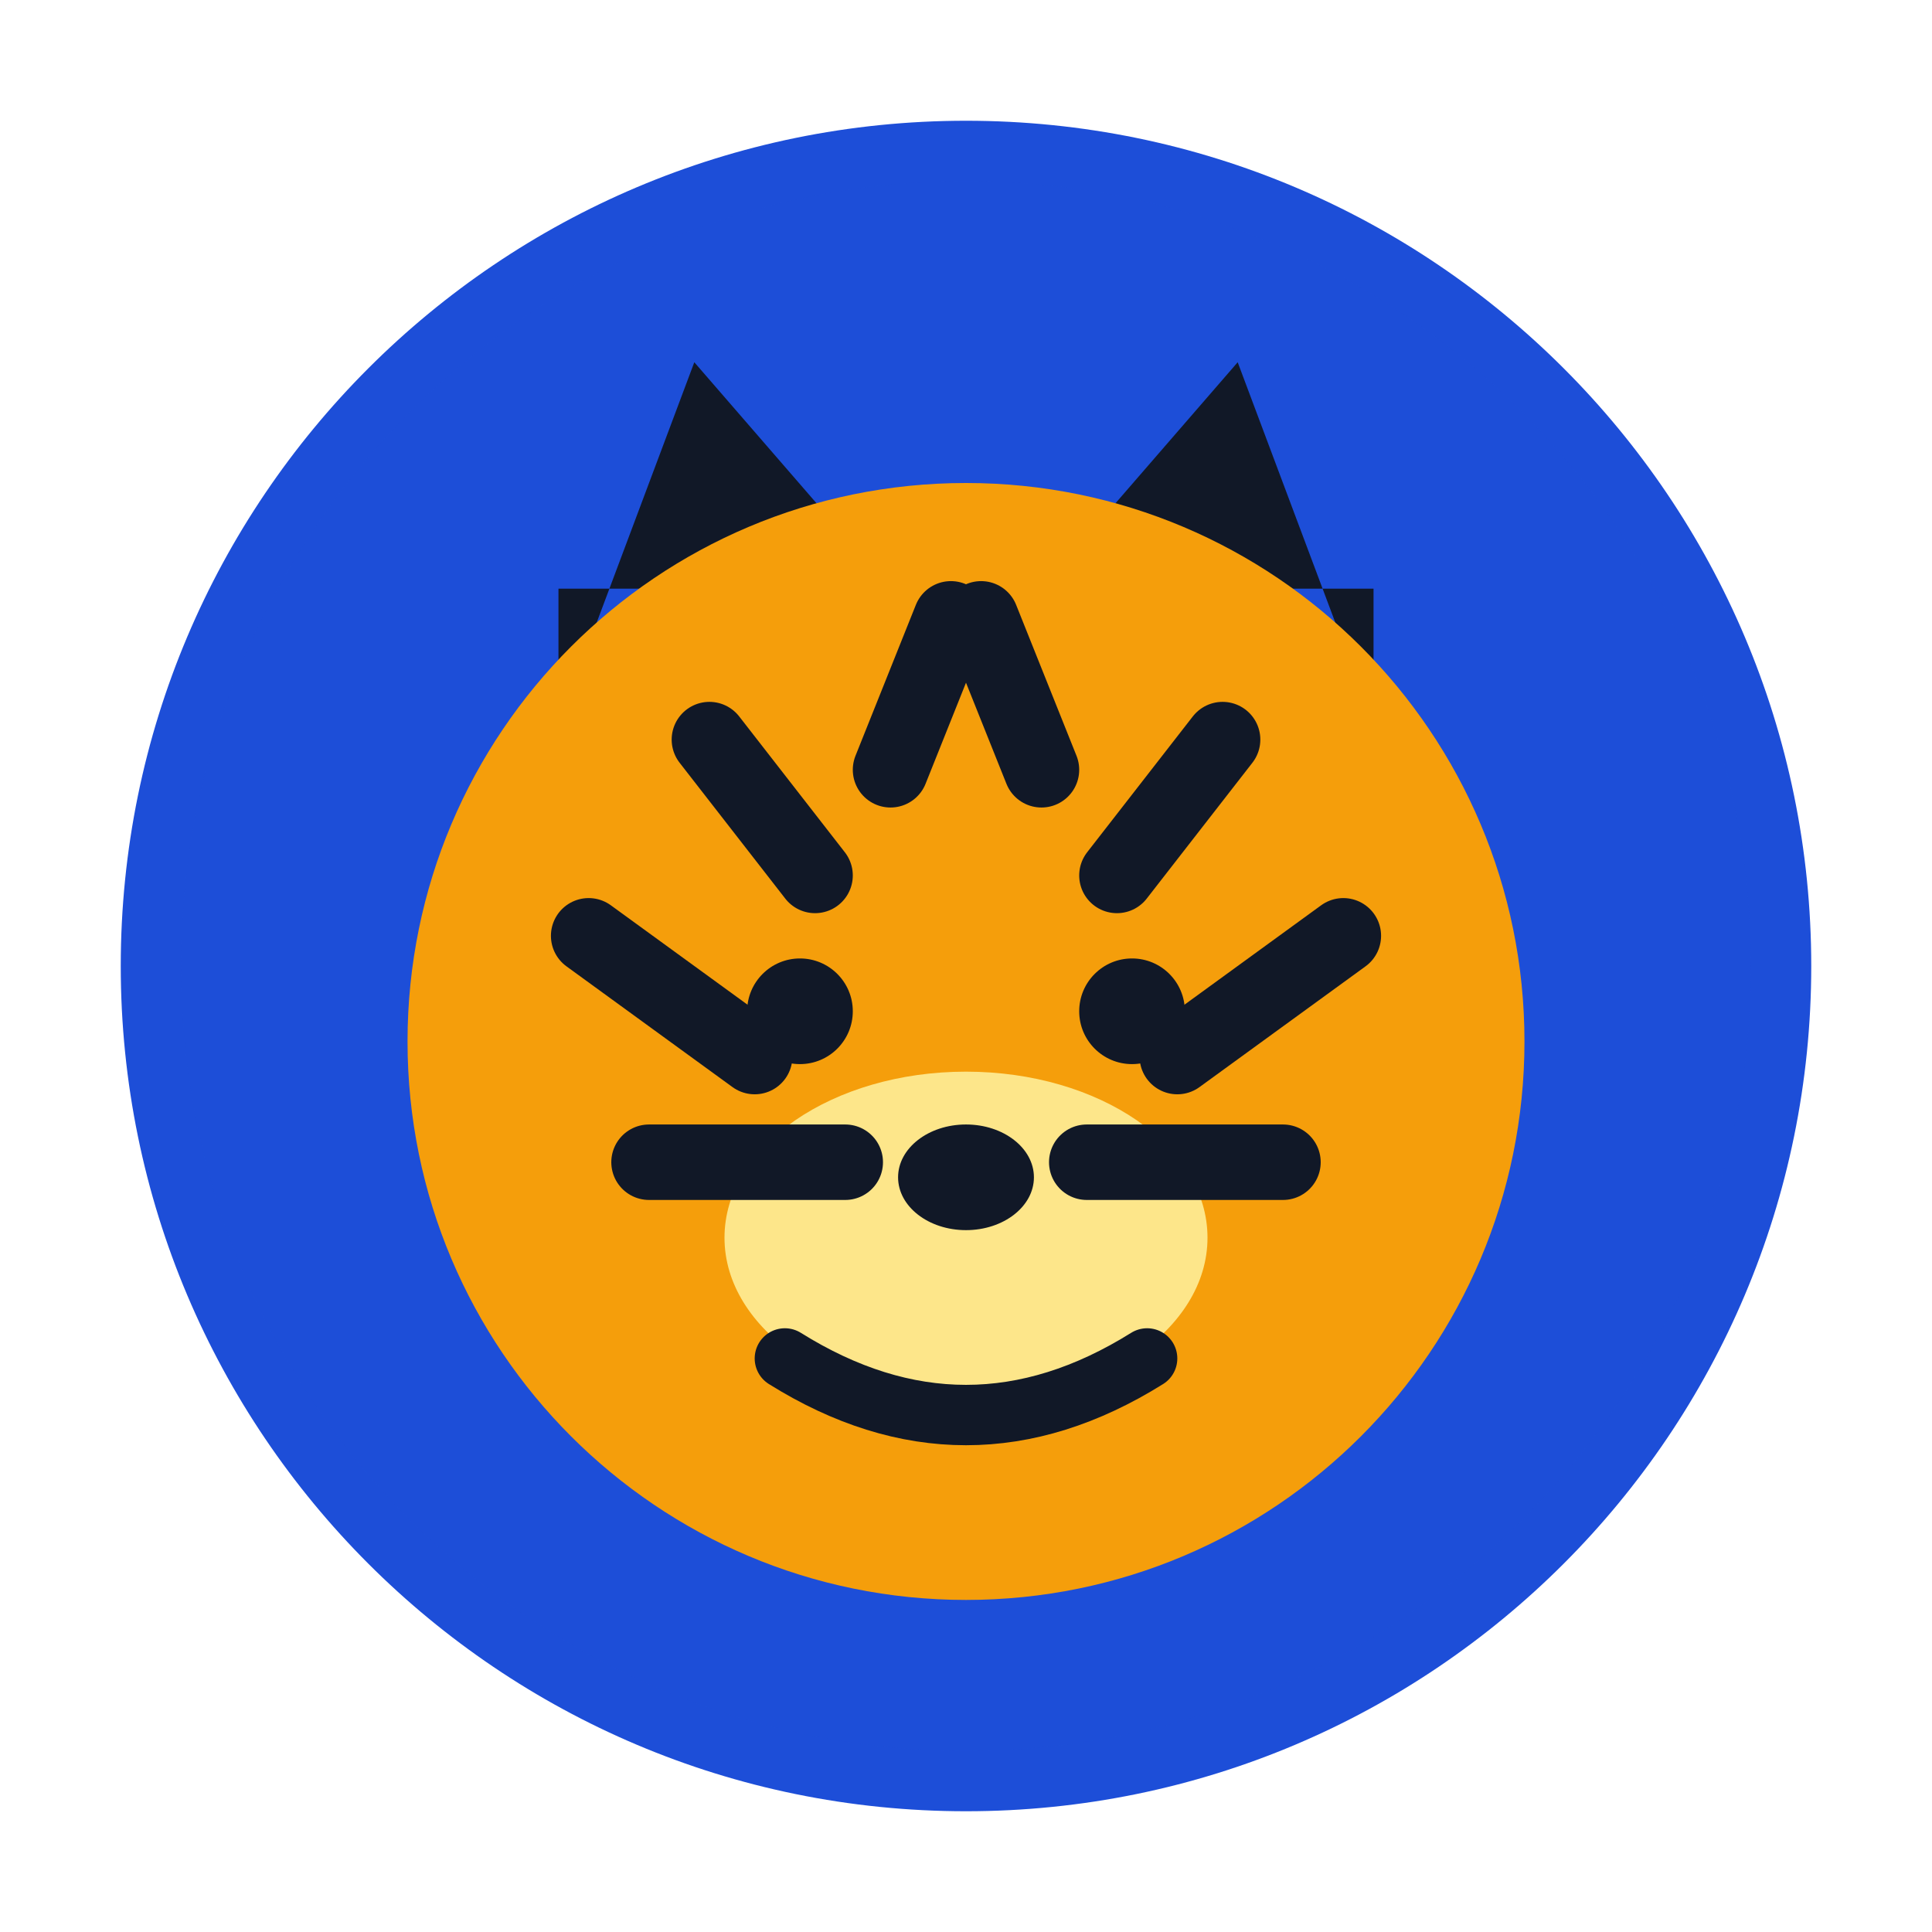
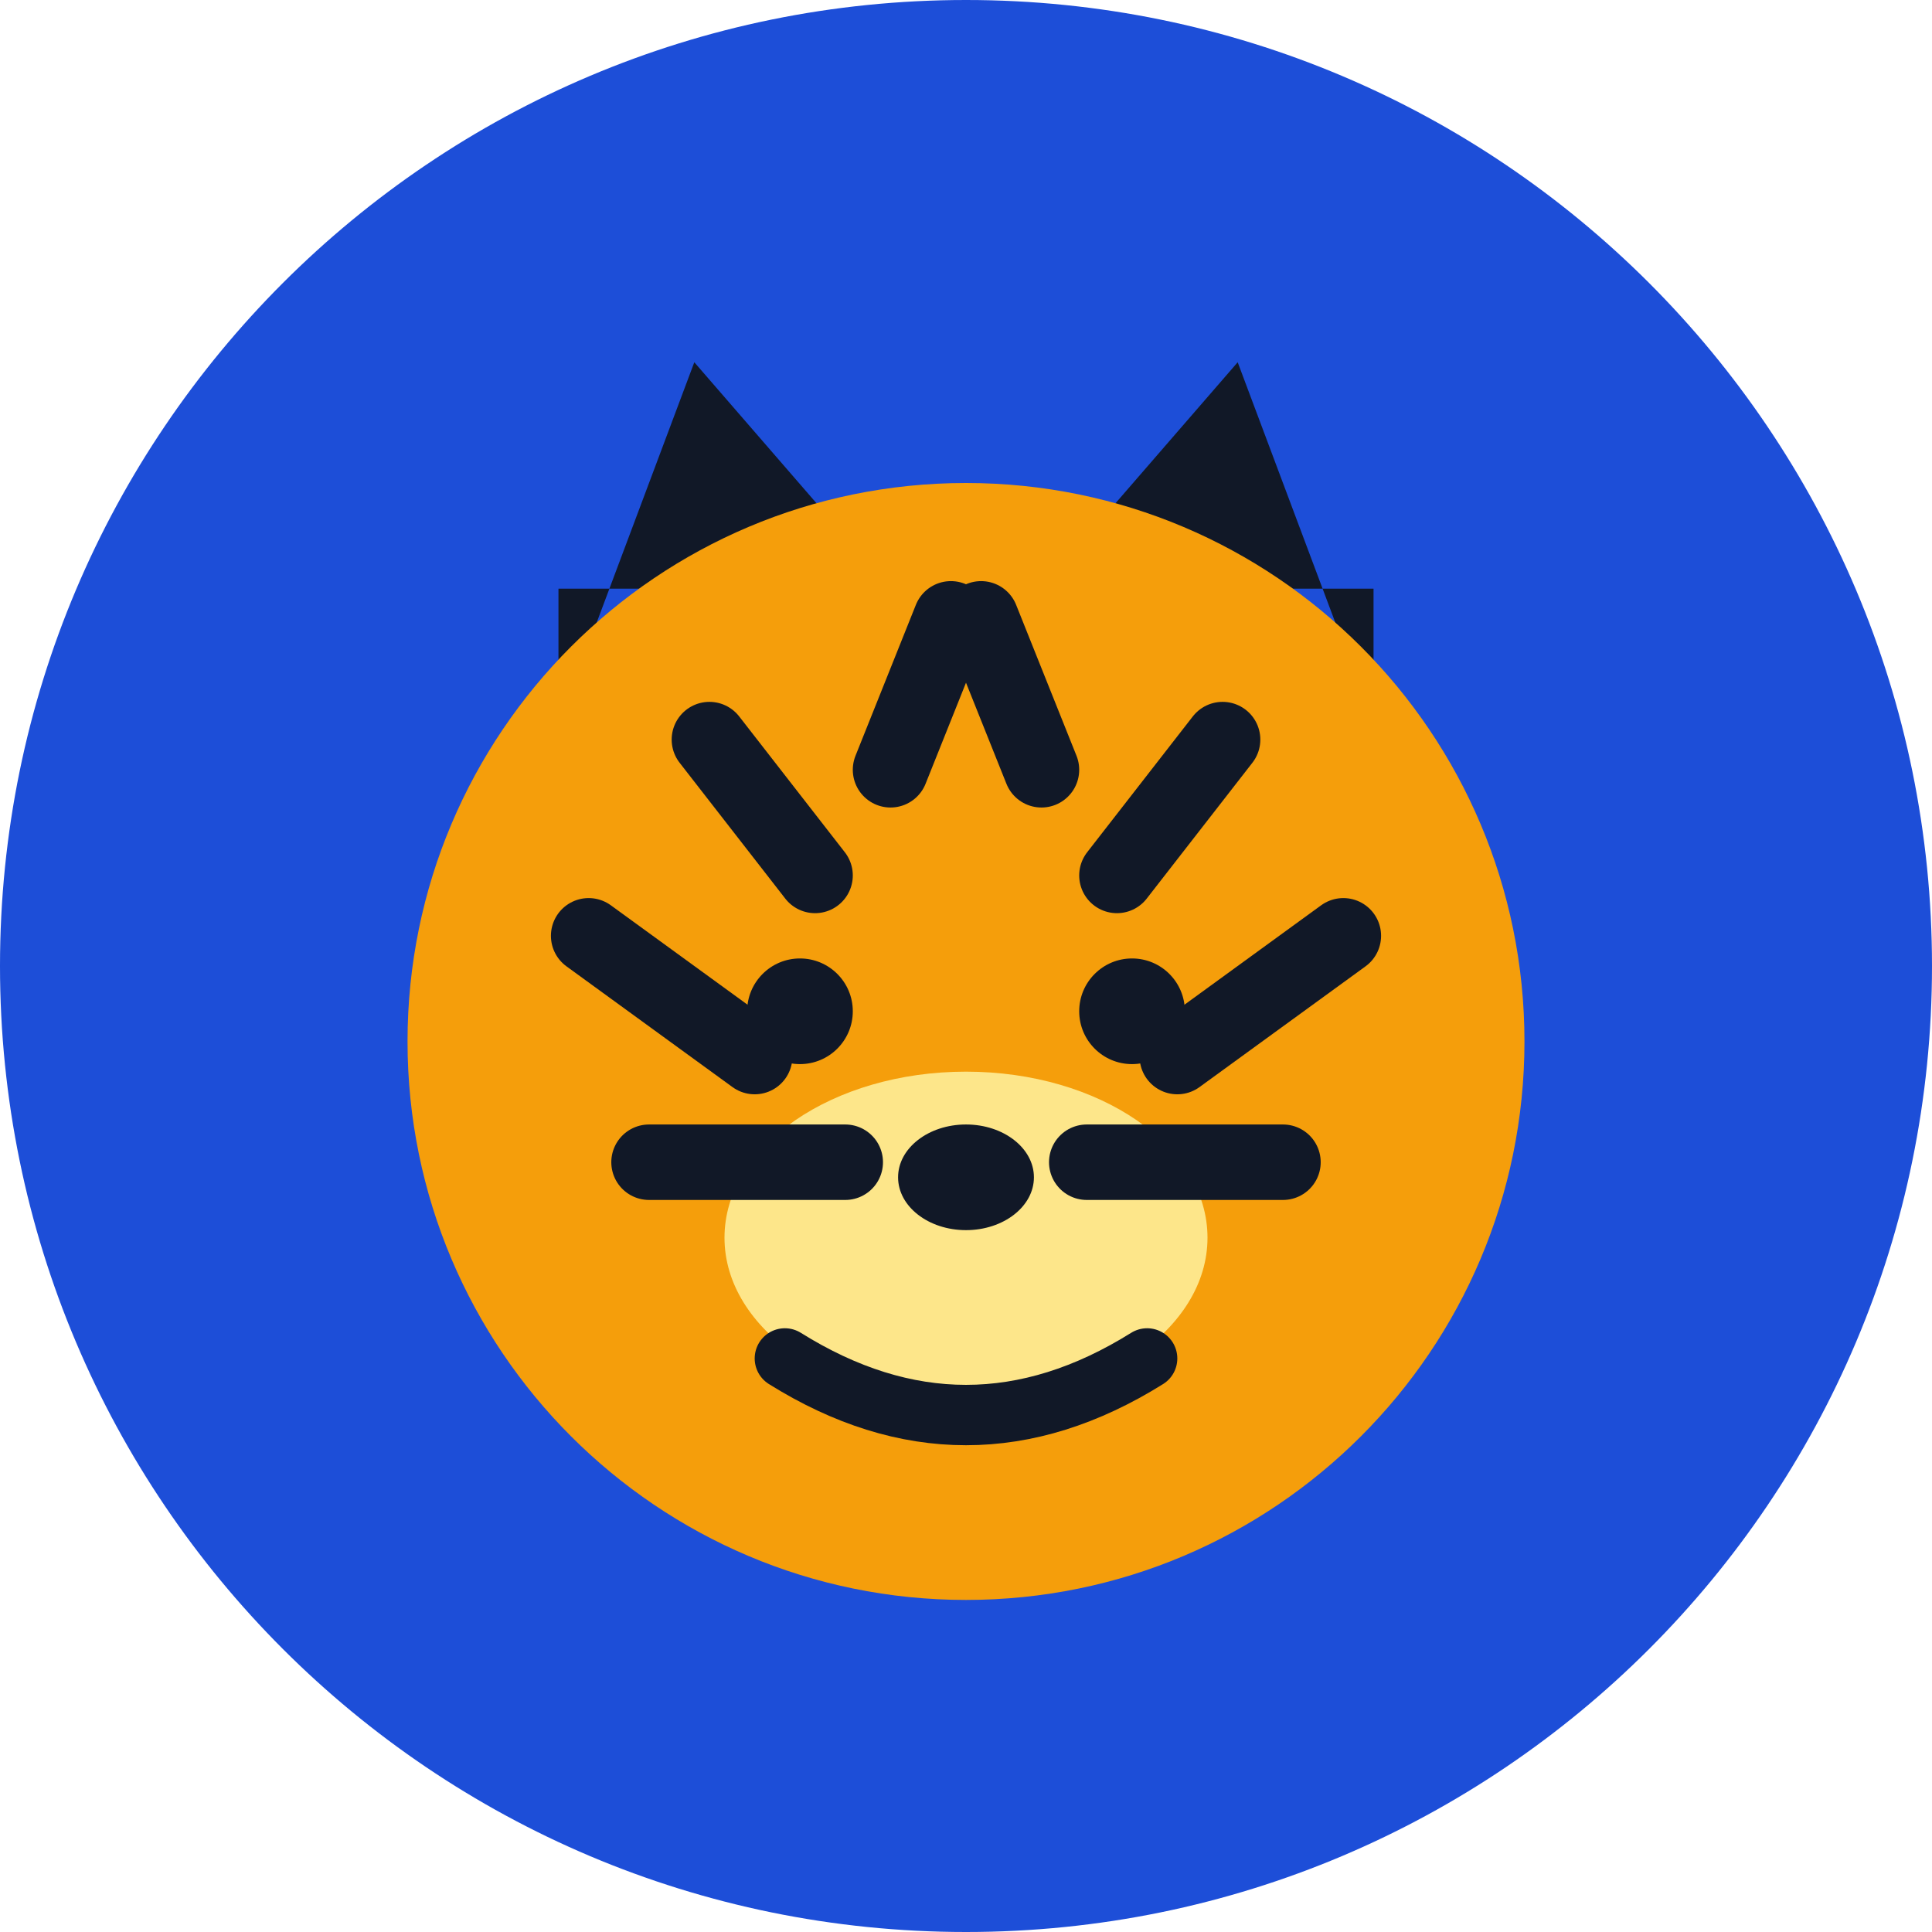
<svg xmlns="http://www.w3.org/2000/svg" viewBox="0 0 256 256" fill="none">
-   <circle cx="128" cy="128" r="112" fill="#1d4ed8" />
-   <circle cx="128" cy="128" r="104" fill="#1d4ed8" opacity="0.92" />
+   <circle cx="128" cy="128" r="128" fill="#1d4ed8" />
  <path d="M74 96 92 48l26 30H74ZM182 96l-18-48-26 30h44Z" fill="#111827" />
  <circle cx="128" cy="138" r="74" fill="#f59e0b" />
  <ellipse cx="128" cy="164" rx="32" ry="22" fill="#fde68a" />
  <circle cx="106" cy="134" r="7" fill="#111827" />
  <circle cx="150" cy="134" r="7" fill="#111827" />
  <ellipse cx="128" cy="156" rx="9" ry="7" fill="#111827" />
  <path d="M126 82 118 102M130 82l8 20M94 98l14 18M162 98l-14 18M78 124l22 16M178 124l-22 16M86 154h26M144 154h26" stroke="#111827" stroke-width="10" stroke-linecap="round" />
  <path d="M104 180c16 10 32 10 48 0" stroke="#111827" stroke-width="8" stroke-linecap="round" />
</svg>
